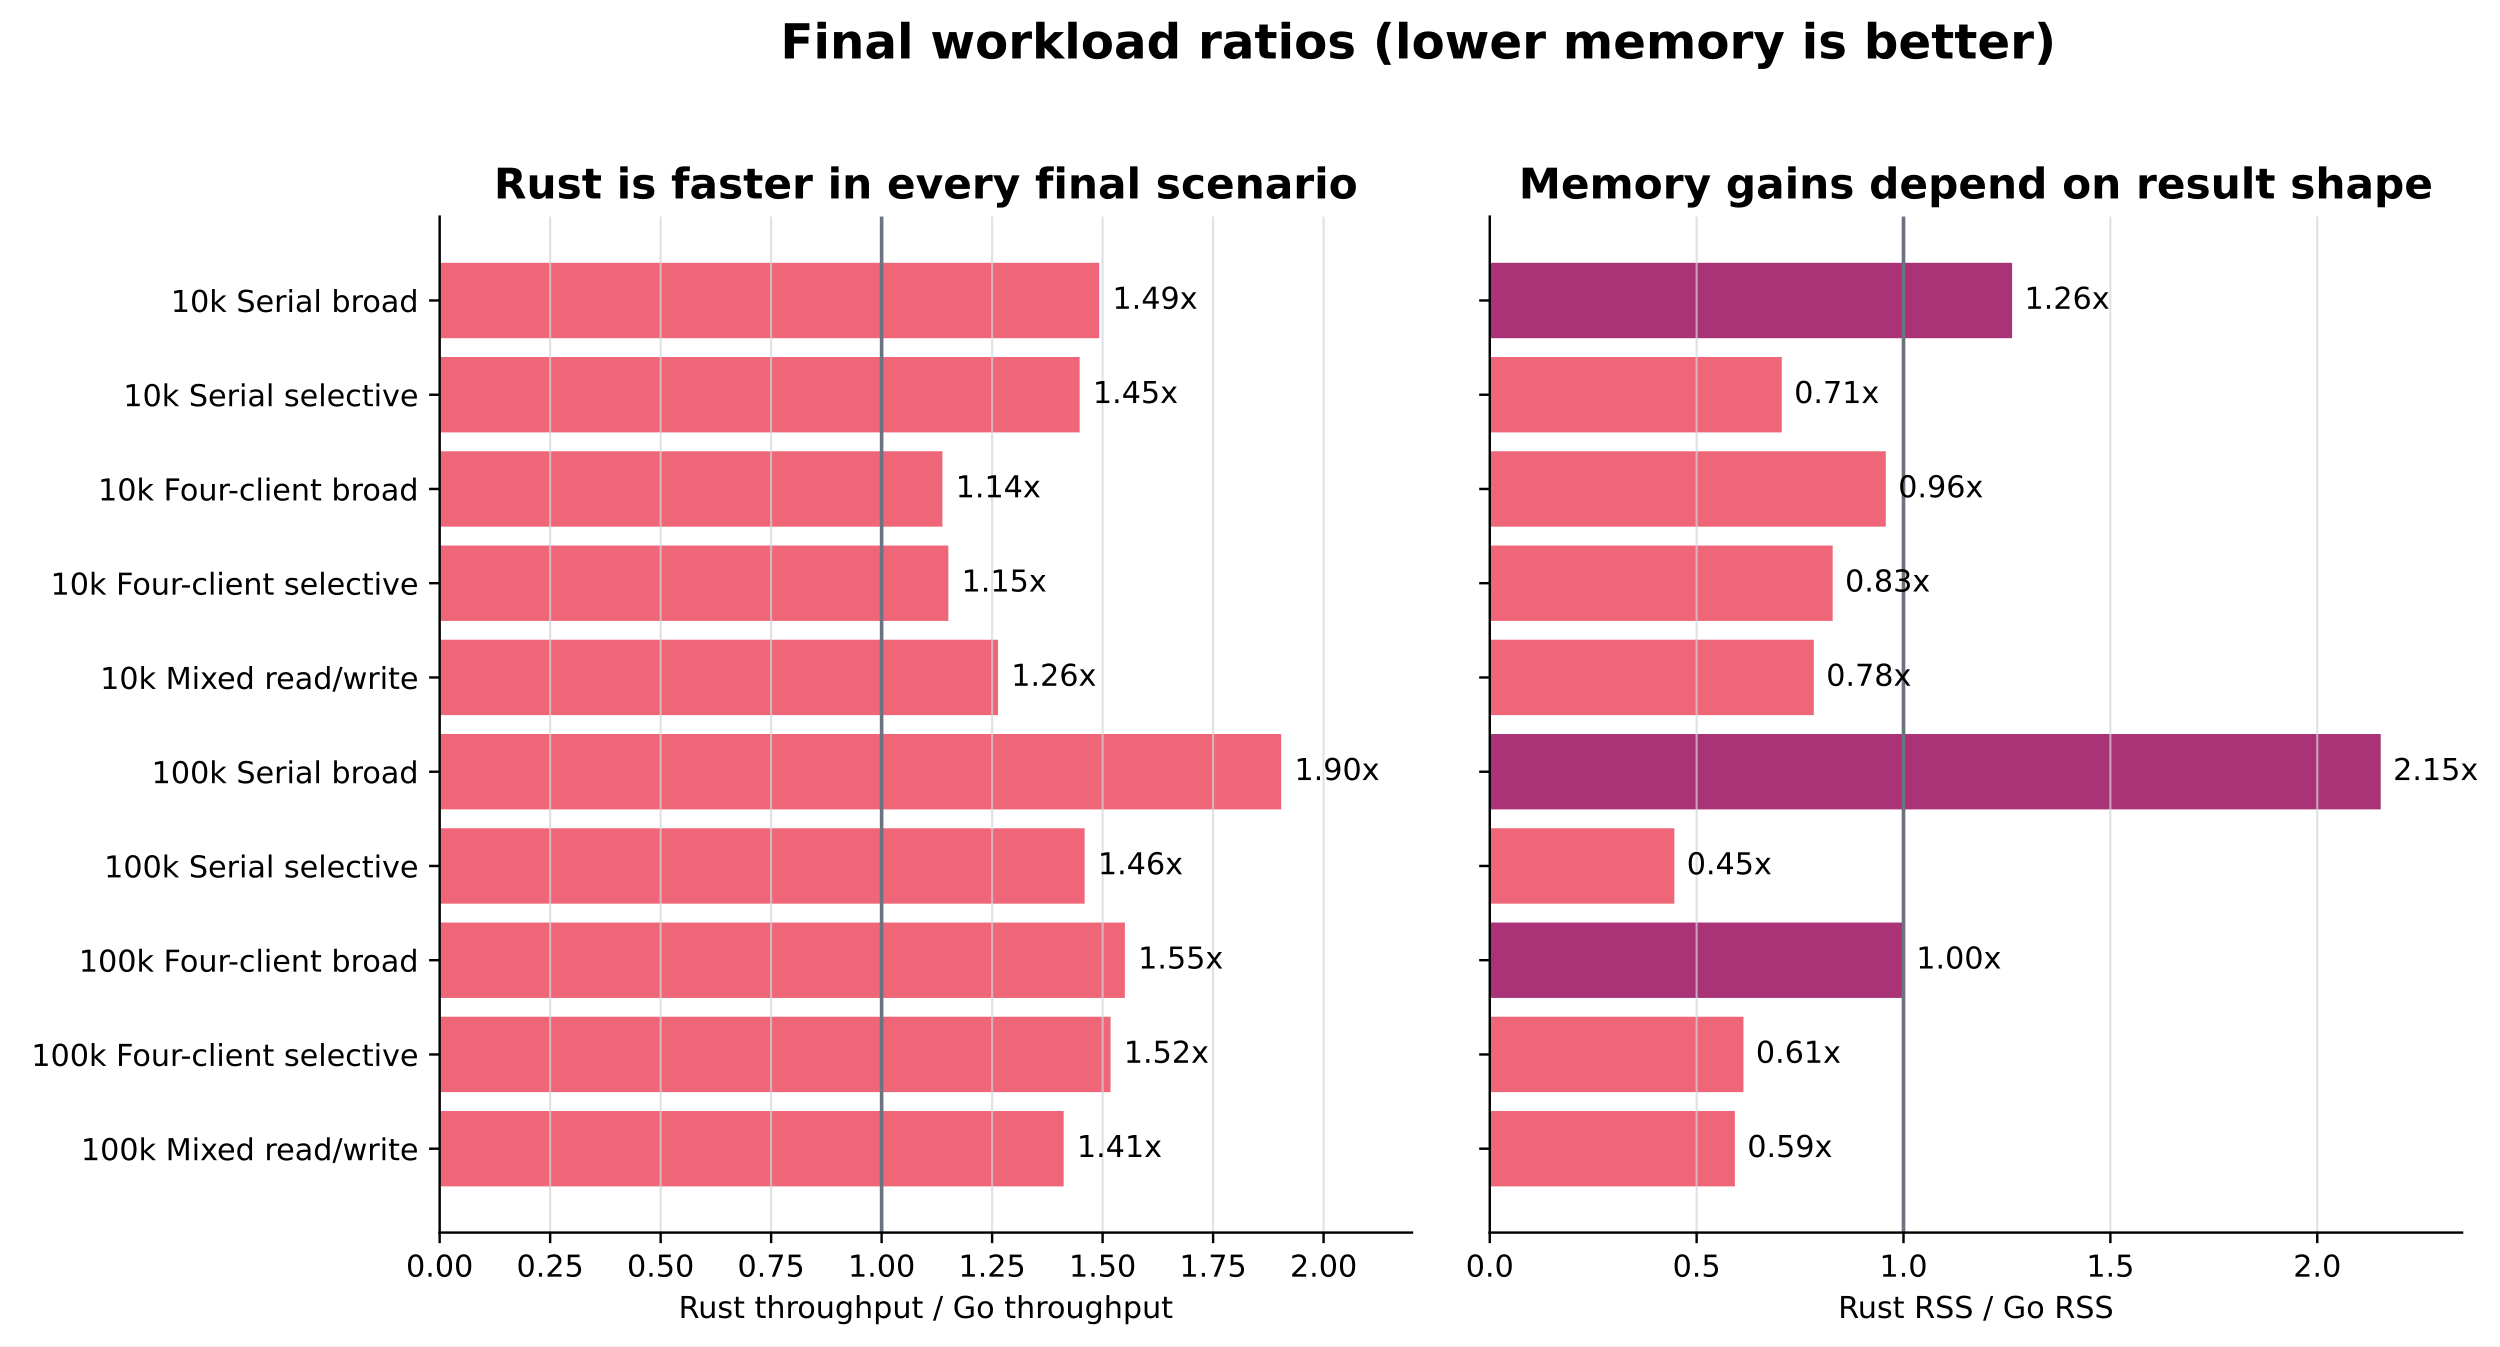
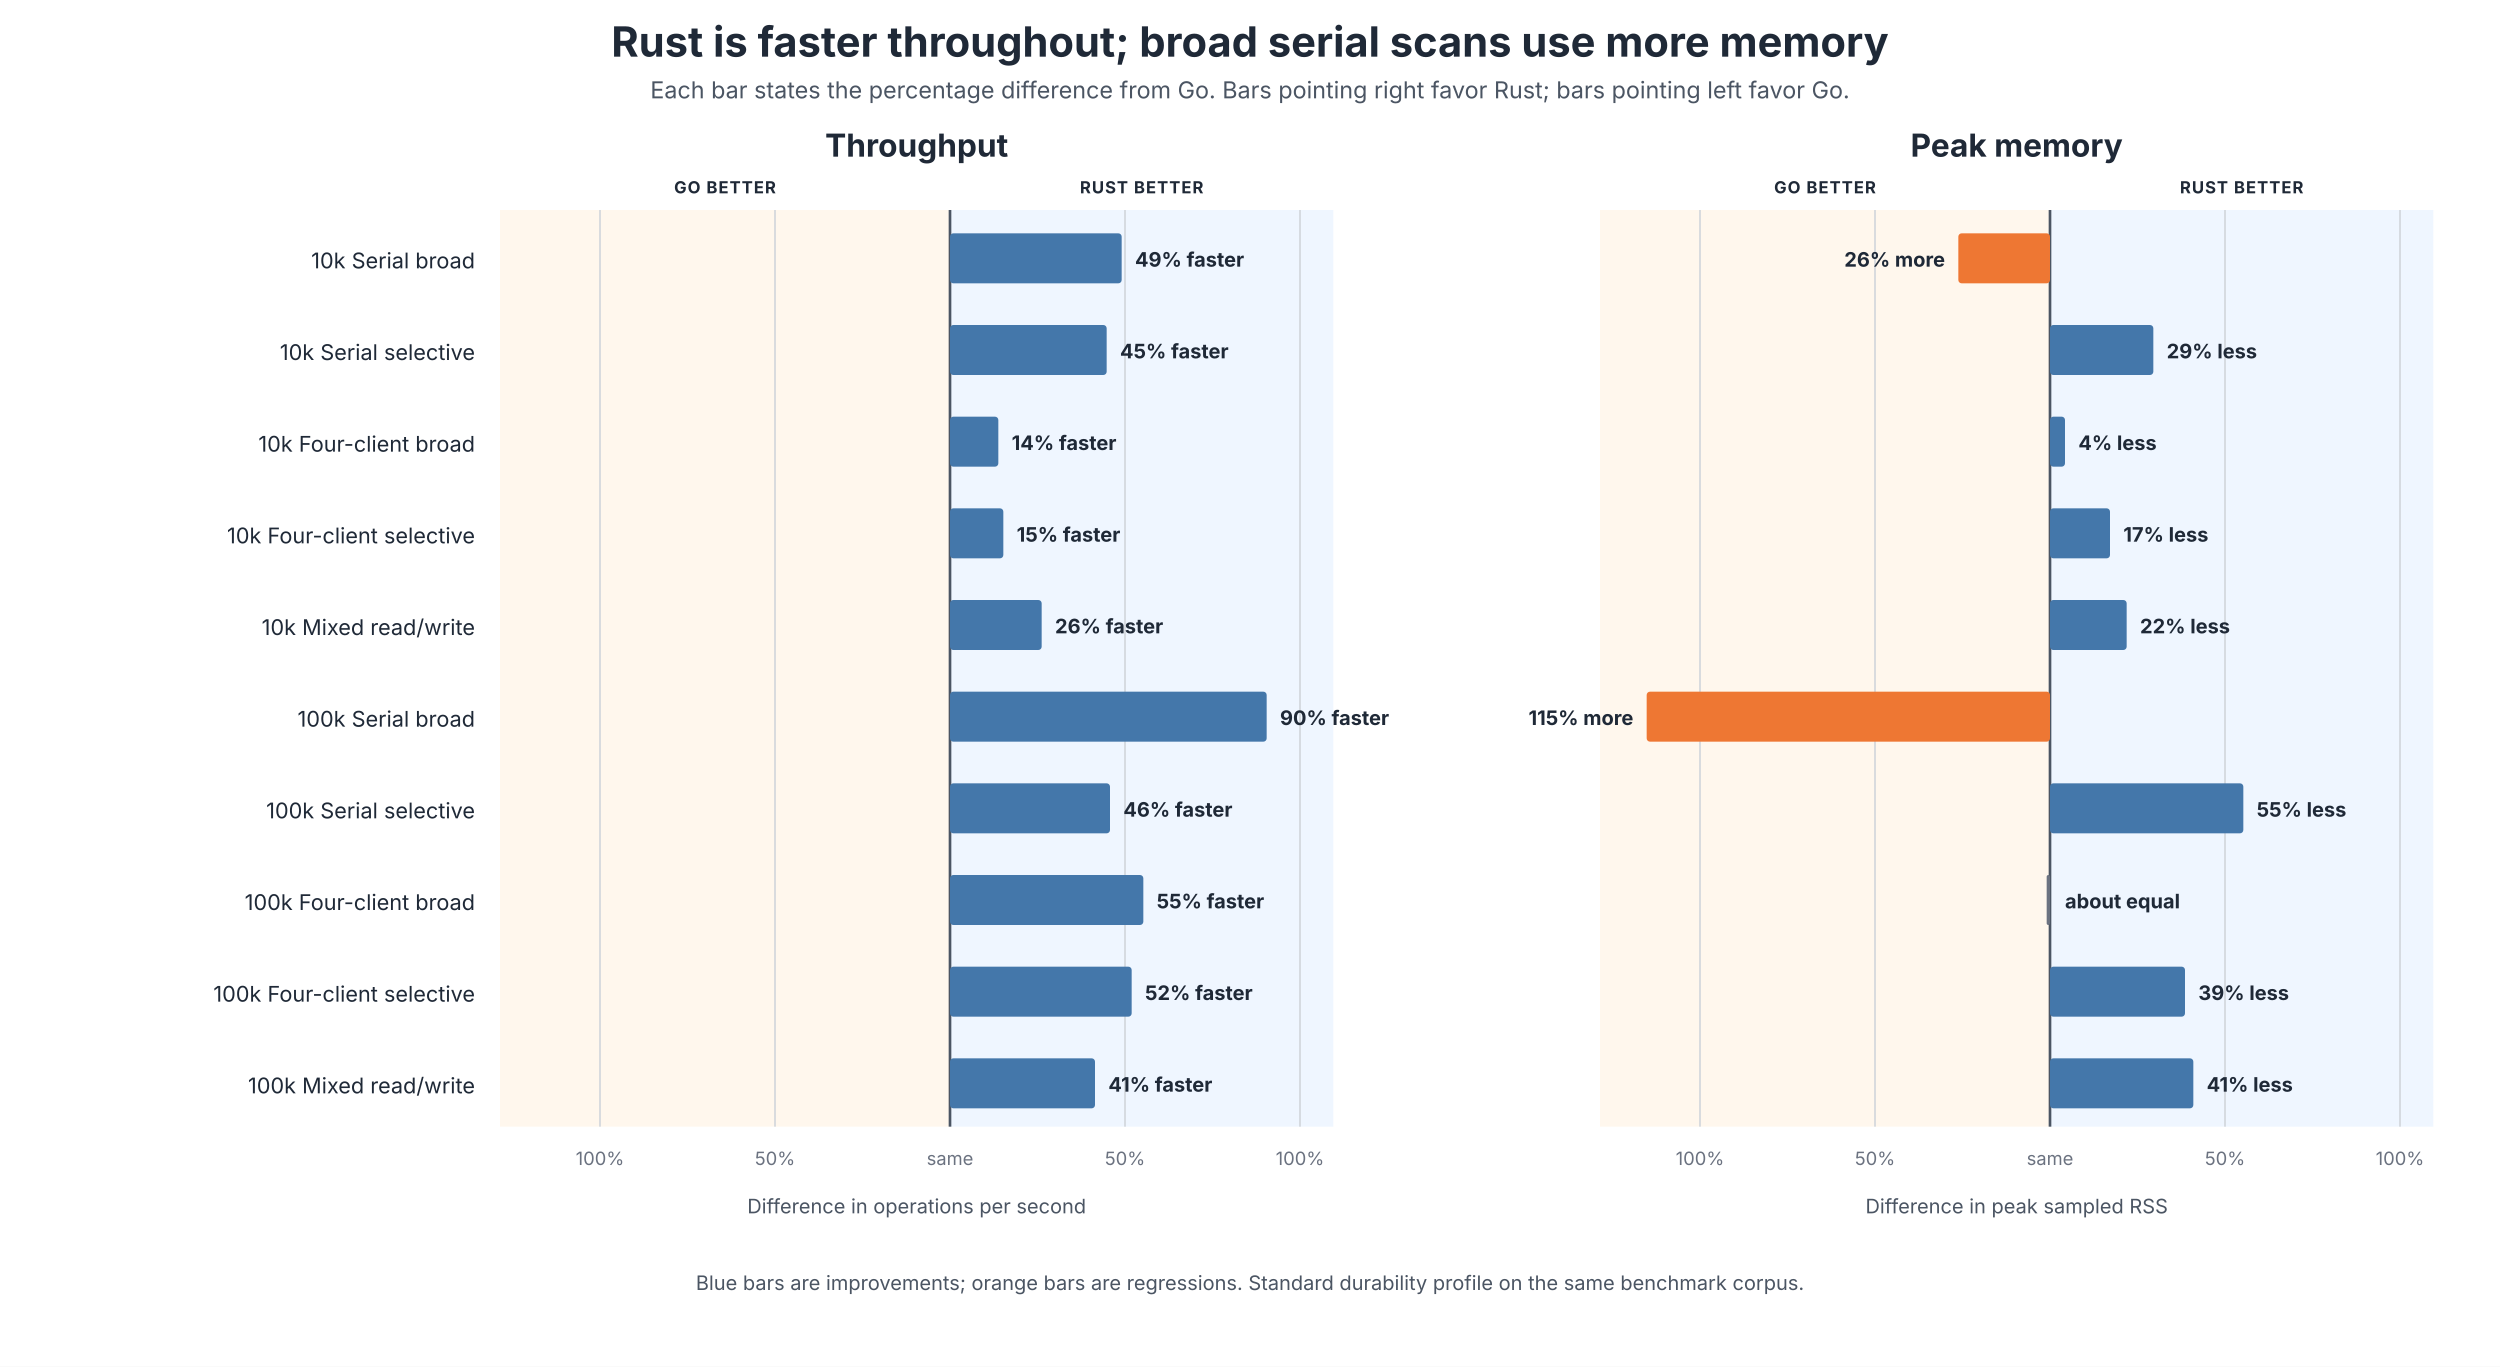
- <svg xmlns="http://www.w3.org/2000/svg" xmlns:xlink="http://www.w3.org/1999/xlink" width="827.726pt" height="445.652pt" viewBox="0 0 827.726 445.652" version="1.1">
-   <defs>
-     <style type="text/css">*{stroke-linejoin: round; stroke-linecap: butt}</style>
-   </defs>
-   <g id="figure_1">
-     <g id="patch_1">
-       <path d="M 0 445.652 L 827.726 445.652 L 827.726 0 L 0 0 z " style="fill: #ffffff" />
-     </g>
-     <g id="axes_1">
-       <g id="patch_2">
-         <path d="M 145.567 408.096 L 467.49 408.096 L 467.49 71.712 L 145.567 71.712 z " style="fill: #ffffff" />
-       </g>
-       <g id="patch_3">
-         <path d="M 145.567 87.002 L 363.937 87.002 L 363.937 111.966 L 145.567 111.966 z " clip-path="url(#pd03fa15f6b)" style="fill: #ee6677" />
-       </g>
-       <g id="patch_4">
-         <path d="M 145.567 118.207 L 357.459 118.207 L 357.459 143.17 L 145.567 143.17 z " clip-path="url(#pd03fa15f6b)" style="fill: #ee6677" />
-       </g>
-       <g id="patch_5">
-         <path d="M 145.567 149.411 L 312.023 149.411 L 312.023 174.375 L 145.567 174.375 z " clip-path="url(#pd03fa15f6b)" style="fill: #ee6677" />
-       </g>
-       <g id="patch_6">
-         <path d="M 145.567 180.616 L 313.988 180.616 L 313.988 205.579 L 145.567 205.579 z " clip-path="url(#pd03fa15f6b)" style="fill: #ee6677" />
-       </g>
-       <g id="patch_7">
-         <path d="M 145.567 211.82 L 330.429 211.82 L 330.429 236.784 L 145.567 236.784 z " clip-path="url(#pd03fa15f6b)" style="fill: #ee6677" />
-       </g>
-       <g id="patch_8">
-         <path d="M 145.567 243.024 L 424.193 243.024 L 424.193 267.988 L 145.567 267.988 z " clip-path="url(#pd03fa15f6b)" style="fill: #ee6677" />
-       </g>
-       <g id="patch_9">
-         <path d="M 145.567 274.229 L 359.119 274.229 L 359.119 299.192 L 145.567 299.192 z " clip-path="url(#pd03fa15f6b)" style="fill: #ee6677" />
-       </g>
-       <g id="patch_10">
-         <path d="M 145.567 305.433 L 372.438 305.433 L 372.438 330.397 L 145.567 330.397 z " clip-path="url(#pd03fa15f6b)" style="fill: #ee6677" />
-       </g>
-       <g id="patch_11">
-         <path d="M 145.567 336.638 L 367.697 336.638 L 367.697 361.601 L 145.567 361.601 z " clip-path="url(#pd03fa15f6b)" style="fill: #ee6677" />
-       </g>
-       <g id="patch_12">
-         <path d="M 145.567 367.842 L 352.165 367.842 L 352.165 392.806 L 145.567 392.806 z " clip-path="url(#pd03fa15f6b)" style="fill: #ee6677" />
-       </g>
-       <g id="matplotlib.axis_1">
-         <g id="xtick_1">
-           <g id="line2d_1">
-             <path d="M 145.567 408.096 L 145.567 71.712 " clip-path="url(#pd03fa15f6b)" style="fill: none; stroke: #d1d5db; stroke-opacity: 0.7; stroke-width: 0.7; stroke-linecap: square" />
-           </g>
-           <g id="line2d_2">
-             <defs>
-               <path id="m4e29404987" d="M 0 0 L 0 3.5 " style="stroke: #000000; stroke-width: 0.8" />
-             </defs>
-             <g>
-               <use xlink:href="#m4e29404987" x="145.567" y="408.096" style="stroke: #000000; stroke-width: 0.8" />
-             </g>
-           </g>
-           <g id="text_1">
-             <text style="font-size: 10px; font-family: 'DejaVu Sans'; text-anchor: middle" x="145.567" y="422.694" transform="rotate(-0 145.5672 422.6944)">0.00</text>
-           </g>
-         </g>
-         <g id="xtick_2">
-           <g id="line2d_3">
-             <path d="M 182.149 408.096 L 182.149 71.712 " clip-path="url(#pd03fa15f6b)" style="fill: none; stroke: #d1d5db; stroke-opacity: 0.7; stroke-width: 0.7; stroke-linecap: square" />
-           </g>
-           <g id="line2d_4">
-             <g>
-               <use xlink:href="#m4e29404987" x="182.149" y="408.096" style="stroke: #000000; stroke-width: 0.8" />
-             </g>
-           </g>
-           <g id="text_2">
-             <text style="font-size: 10px; font-family: 'DejaVu Sans'; text-anchor: middle" x="182.149" y="422.694" transform="rotate(-0 182.1494 422.6944)">0.25</text>
-           </g>
-         </g>
-         <g id="xtick_3">
-           <g id="line2d_5">
-             <path d="M 218.732 408.096 L 218.732 71.712 " clip-path="url(#pd03fa15f6b)" style="fill: none; stroke: #d1d5db; stroke-opacity: 0.7; stroke-width: 0.7; stroke-linecap: square" />
-           </g>
-           <g id="line2d_6">
-             <g>
-               <use xlink:href="#m4e29404987" x="218.732" y="408.096" style="stroke: #000000; stroke-width: 0.8" />
-             </g>
-           </g>
-           <g id="text_3">
-             <text style="font-size: 10px; font-family: 'DejaVu Sans'; text-anchor: middle" x="218.732" y="422.694" transform="rotate(-0 218.7315 422.6944)">0.50</text>
-           </g>
-         </g>
-         <g id="xtick_4">
-           <g id="line2d_7">
-             <path d="M 255.314 408.096 L 255.314 71.712 " clip-path="url(#pd03fa15f6b)" style="fill: none; stroke: #d1d5db; stroke-opacity: 0.7; stroke-width: 0.7; stroke-linecap: square" />
-           </g>
-           <g id="line2d_8">
-             <g>
-               <use xlink:href="#m4e29404987" x="255.314" y="408.096" style="stroke: #000000; stroke-width: 0.8" />
-             </g>
-           </g>
-           <g id="text_4">
-             <text style="font-size: 10px; font-family: 'DejaVu Sans'; text-anchor: middle" x="255.314" y="422.694" transform="rotate(-0 255.3137 422.6944)">0.75</text>
-           </g>
-         </g>
-         <g id="xtick_5">
-           <g id="line2d_9">
-             <path d="M 291.896 408.096 L 291.896 71.712 " clip-path="url(#pd03fa15f6b)" style="fill: none; stroke: #d1d5db; stroke-opacity: 0.7; stroke-width: 0.7; stroke-linecap: square" />
-           </g>
-           <g id="line2d_10">
-             <g>
-               <use xlink:href="#m4e29404987" x="291.896" y="408.096" style="stroke: #000000; stroke-width: 0.8" />
-             </g>
-           </g>
-           <g id="text_5">
-             <text style="font-size: 10px; font-family: 'DejaVu Sans'; text-anchor: middle" x="291.896" y="422.694" transform="rotate(-0 291.8959 422.6944)">1.00</text>
-           </g>
-         </g>
-         <g id="xtick_6">
-           <g id="line2d_11">
-             <path d="M 328.478 408.096 L 328.478 71.712 " clip-path="url(#pd03fa15f6b)" style="fill: none; stroke: #d1d5db; stroke-opacity: 0.7; stroke-width: 0.7; stroke-linecap: square" />
-           </g>
-           <g id="line2d_12">
-             <g>
-               <use xlink:href="#m4e29404987" x="328.478" y="408.096" style="stroke: #000000; stroke-width: 0.8" />
-             </g>
-           </g>
-           <g id="text_6">
-             <text style="font-size: 10px; font-family: 'DejaVu Sans'; text-anchor: middle" x="328.478" y="422.694" transform="rotate(-0 328.478 422.6944)">1.25</text>
-           </g>
-         </g>
-         <g id="xtick_7">
-           <g id="line2d_13">
-             <path d="M 365.06 408.096 L 365.06 71.712 " clip-path="url(#pd03fa15f6b)" style="fill: none; stroke: #d1d5db; stroke-opacity: 0.7; stroke-width: 0.7; stroke-linecap: square" />
-           </g>
-           <g id="line2d_14">
-             <g>
-               <use xlink:href="#m4e29404987" x="365.06" y="408.096" style="stroke: #000000; stroke-width: 0.8" />
-             </g>
-           </g>
-           <g id="text_7">
-             <text style="font-size: 10px; font-family: 'DejaVu Sans'; text-anchor: middle" x="365.06" y="422.694" transform="rotate(-0 365.0602 422.6944)">1.50</text>
-           </g>
-         </g>
-         <g id="xtick_8">
-           <g id="line2d_15">
-             <path d="M 401.642 408.096 L 401.642 71.712 " clip-path="url(#pd03fa15f6b)" style="fill: none; stroke: #d1d5db; stroke-opacity: 0.7; stroke-width: 0.7; stroke-linecap: square" />
-           </g>
-           <g id="line2d_16">
-             <g>
-               <use xlink:href="#m4e29404987" x="401.642" y="408.096" style="stroke: #000000; stroke-width: 0.8" />
-             </g>
-           </g>
-           <g id="text_8">
-             <text style="font-size: 10px; font-family: 'DejaVu Sans'; text-anchor: middle" x="401.642" y="422.694" transform="rotate(-0 401.6424 422.6944)">1.75</text>
-           </g>
-         </g>
-         <g id="xtick_9">
-           <g id="line2d_17">
-             <path d="M 438.225 408.096 L 438.225 71.712 " clip-path="url(#pd03fa15f6b)" style="fill: none; stroke: #d1d5db; stroke-opacity: 0.7; stroke-width: 0.7; stroke-linecap: square" />
-           </g>
-           <g id="line2d_18">
-             <g>
-               <use xlink:href="#m4e29404987" x="438.225" y="408.096" style="stroke: #000000; stroke-width: 0.8" />
-             </g>
-           </g>
-           <g id="text_9">
-             <text style="font-size: 10px; font-family: 'DejaVu Sans'; text-anchor: middle" x="438.225" y="422.694" transform="rotate(-0 438.2245 422.6944)">2.00</text>
-           </g>
-         </g>
-         <g id="text_10">
-           <text style="font-size: 10px; font-family: 'DejaVu Sans'; text-anchor: middle" x="306.529" y="436.373" transform="rotate(-0 306.5287 436.3726)">Rust throughput / Go throughput</text>
-         </g>
-       </g>
-       <g id="matplotlib.axis_2">
-         <g id="ytick_1">
-           <g id="line2d_19">
-             <defs>
-               <path id="me7877c84d4" d="M 0 0 L -3.5 0 " style="stroke: #000000; stroke-width: 0.8" />
-             </defs>
-             <g>
-               <use xlink:href="#me7877c84d4" x="145.567" y="99.484" style="stroke: #000000; stroke-width: 0.8" />
-             </g>
-           </g>
-           <g id="text_11">
-             <text style="font-size: 10px; font-family: 'DejaVu Sans'; text-anchor: end" x="138.567" y="103.283" transform="rotate(-0 138.5672 103.2832)">10k  Serial broad</text>
-           </g>
-         </g>
-         <g id="ytick_2">
-           <g id="line2d_20">
-             <g>
-               <use xlink:href="#me7877c84d4" x="145.567" y="130.688" style="stroke: #000000; stroke-width: 0.8" />
-             </g>
-           </g>
-           <g id="text_12">
-             <text style="font-size: 10px; font-family: 'DejaVu Sans'; text-anchor: end" x="138.567" y="134.488" transform="rotate(-0 138.5672 134.4876)">10k  Serial selective</text>
-           </g>
-         </g>
-         <g id="ytick_3">
-           <g id="line2d_21">
-             <g>
-               <use xlink:href="#me7877c84d4" x="145.567" y="161.893" style="stroke: #000000; stroke-width: 0.8" />
-             </g>
-           </g>
-           <g id="text_13">
-             <text style="font-size: 10px; font-family: 'DejaVu Sans'; text-anchor: end" x="138.567" y="165.692" transform="rotate(-0 138.5672 165.6921)">10k  Four-client broad</text>
-           </g>
-         </g>
-         <g id="ytick_4">
-           <g id="line2d_22">
-             <g>
-               <use xlink:href="#me7877c84d4" x="145.567" y="193.097" style="stroke: #000000; stroke-width: 0.8" />
-             </g>
-           </g>
-           <g id="text_14">
-             <text style="font-size: 10px; font-family: 'DejaVu Sans'; text-anchor: end" x="138.567" y="196.897" transform="rotate(-0 138.5672 196.8965)">10k  Four-client selective</text>
-           </g>
-         </g>
-         <g id="ytick_5">
-           <g id="line2d_23">
-             <g>
-               <use xlink:href="#me7877c84d4" x="145.567" y="224.302" style="stroke: #000000; stroke-width: 0.8" />
-             </g>
-           </g>
-           <g id="text_15">
-             <text style="font-size: 10px; font-family: 'DejaVu Sans'; text-anchor: end" x="138.567" y="228.101" transform="rotate(-0 138.5672 228.101)">10k  Mixed read/write</text>
-           </g>
-         </g>
-         <g id="ytick_6">
-           <g id="line2d_24">
-             <g>
-               <use xlink:href="#me7877c84d4" x="145.567" y="255.506" style="stroke: #000000; stroke-width: 0.8" />
-             </g>
-           </g>
-           <g id="text_16">
-             <text style="font-size: 10px; font-family: 'DejaVu Sans'; text-anchor: end" x="138.567" y="259.305" transform="rotate(-0 138.5672 259.3054)">100k  Serial broad</text>
-           </g>
-         </g>
-         <g id="ytick_7">
-           <g id="line2d_25">
-             <g>
-               <use xlink:href="#me7877c84d4" x="145.567" y="286.711" style="stroke: #000000; stroke-width: 0.8" />
-             </g>
-           </g>
-           <g id="text_17">
-             <text style="font-size: 10px; font-family: 'DejaVu Sans'; text-anchor: end" x="138.567" y="290.51" transform="rotate(-0 138.5672 290.5099)">100k  Serial selective</text>
-           </g>
-         </g>
-         <g id="ytick_8">
-           <g id="line2d_26">
-             <g>
-               <use xlink:href="#me7877c84d4" x="145.567" y="317.915" style="stroke: #000000; stroke-width: 0.8" />
-             </g>
-           </g>
-           <g id="text_18">
-             <text style="font-size: 10px; font-family: 'DejaVu Sans'; text-anchor: end" x="138.567" y="321.714" transform="rotate(-0 138.5672 321.7144)">100k  Four-client broad</text>
-           </g>
-         </g>
-         <g id="ytick_9">
-           <g id="line2d_27">
-             <g>
-               <use xlink:href="#me7877c84d4" x="145.567" y="349.12" style="stroke: #000000; stroke-width: 0.8" />
-             </g>
-           </g>
-           <g id="text_19">
-             <text style="font-size: 10px; font-family: 'DejaVu Sans'; text-anchor: end" x="138.567" y="352.919" transform="rotate(-0 138.5672 352.9188)">100k  Four-client selective</text>
-           </g>
-         </g>
-         <g id="ytick_10">
-           <g id="line2d_28">
-             <g>
-               <use xlink:href="#me7877c84d4" x="145.567" y="380.324" style="stroke: #000000; stroke-width: 0.8" />
-             </g>
-           </g>
-           <g id="text_20">
-             <text style="font-size: 10px; font-family: 'DejaVu Sans'; text-anchor: end" x="138.567" y="384.123" transform="rotate(-0 138.5672 384.1233)">100k  Mixed read/write</text>
-           </g>
-         </g>
-       </g>
-       <g id="line2d_29">
-         <path d="M 291.896 408.096 L 291.896 71.712 " clip-path="url(#pd03fa15f6b)" style="fill: none; stroke: #6b7280; stroke-width: 1.2; stroke-linecap: square" />
-       </g>
-       <g id="patch_13">
-         <path d="M 145.567 408.096 L 145.567 71.712 " style="fill: none; stroke: #000000; stroke-width: 0.8; stroke-linejoin: miter; stroke-linecap: square" />
-       </g>
-       <g id="patch_14">
-         <path d="M 145.567 408.096 L 467.49 408.096 " style="fill: none; stroke: #000000; stroke-width: 0.8; stroke-linejoin: miter; stroke-linecap: square" />
-       </g>
-       <g id="text_21">
-         <text style="font-size: 10px; font-family: 'DejaVu Sans'; text-anchor: start" x="368.327" y="102.243" transform="rotate(-0 368.3268 102.2433)">1.49x</text>
-       </g>
-       <g id="text_22">
-         <text style="font-size: 10px; font-family: 'DejaVu Sans'; text-anchor: start" x="361.849" y="133.448" transform="rotate(-0 361.8487 133.4478)">1.45x</text>
-       </g>
-       <g id="text_23">
-         <text style="font-size: 10px; font-family: 'DejaVu Sans'; text-anchor: start" x="316.413" y="164.652" transform="rotate(-0 316.4125 164.6522)">1.14x</text>
-       </g>
-       <g id="text_24">
-         <text style="font-size: 10px; font-family: 'DejaVu Sans'; text-anchor: start" x="318.377" y="195.857" transform="rotate(-0 318.3774 195.8567)">1.15x</text>
-       </g>
-       <g id="text_25">
-         <text style="font-size: 10px; font-family: 'DejaVu Sans'; text-anchor: start" x="334.819" y="227.061" transform="rotate(-0 334.8191 227.0611)">1.26x</text>
-       </g>
-       <g id="text_26">
-         <text style="font-size: 10px; font-family: 'DejaVu Sans'; text-anchor: start" x="428.583" y="258.266" transform="rotate(-0 428.5829 258.2656)">1.90x</text>
-       </g>
-       <g id="text_27">
-         <text style="font-size: 10px; font-family: 'DejaVu Sans'; text-anchor: start" x="363.509" y="289.47" transform="rotate(-0 363.5089 289.4701)">1.46x</text>
-       </g>
-       <g id="text_28">
-         <text style="font-size: 10px; font-family: 'DejaVu Sans'; text-anchor: start" x="376.828" y="320.675" transform="rotate(-0 376.828 320.6745)">1.55x</text>
-       </g>
-       <g id="text_29">
-         <text style="font-size: 10px; font-family: 'DejaVu Sans'; text-anchor: start" x="372.087" y="351.879" transform="rotate(-0 372.0869 351.879)">1.52x</text>
-       </g>
-       <g id="text_30">
-         <text style="font-size: 10px; font-family: 'DejaVu Sans'; text-anchor: start" x="356.555" y="383.083" transform="rotate(-0 356.5553 383.0834)">1.41x</text>
-       </g>
-       <g id="text_31">
-         <text style="font-weight: 700; font-size: 14px; font-family: 'DejaVu Sans'; text-anchor: middle" x="306.529" y="65.712" transform="rotate(-0 306.5287 65.712)">Rust is faster in every final scenario</text>
-       </g>
-     </g>
-     <g id="axes_2">
-       <g id="patch_15">
-         <path d="M 493.244 408.096 L 815.167 408.096 L 815.167 71.712 L 493.244 71.712 z " style="fill: #ffffff" />
-       </g>
-       <g id="patch_16">
-         <path d="M 493.244 87.002 L 666.186 87.002 L 666.186 111.966 L 493.244 111.966 z " clip-path="url(#p2597a63fba)" style="fill: #aa3377" />
-       </g>
-       <g id="patch_17">
-         <path d="M 493.244 118.207 L 589.928 118.207 L 589.928 143.17 L 493.244 143.17 z " clip-path="url(#p2597a63fba)" style="fill: #ee6677" />
-       </g>
-       <g id="patch_18">
-         <path d="M 493.244 149.411 L 624.369 149.411 L 624.369 174.375 L 493.244 174.375 z " clip-path="url(#p2597a63fba)" style="fill: #ee6677" />
-       </g>
-       <g id="patch_19">
-         <path d="M 493.244 180.616 L 606.778 180.616 L 606.778 205.579 L 493.244 205.579 z " clip-path="url(#p2597a63fba)" style="fill: #ee6677" />
-       </g>
-       <g id="patch_20">
-         <path d="M 493.244 211.82 L 600.537 211.82 L 600.537 236.784 L 493.244 236.784 z " clip-path="url(#p2597a63fba)" style="fill: #ee6677" />
-       </g>
-       <g id="patch_21">
-         <path d="M 493.244 243.024 L 788.232 243.024 L 788.232 267.988 L 493.244 267.988 z " clip-path="url(#p2597a63fba)" style="fill: #aa3377" />
-       </g>
-       <g id="patch_22">
-         <path d="M 493.244 274.229 L 554.355 274.229 L 554.355 299.192 L 493.244 299.192 z " clip-path="url(#p2597a63fba)" style="fill: #ee6677" />
-       </g>
-       <g id="patch_23">
-         <path d="M 493.244 305.433 L 630.349 305.433 L 630.349 330.397 L 493.244 330.397 z " clip-path="url(#p2597a63fba)" style="fill: #aa3377" />
-       </g>
-       <g id="patch_24">
-         <path d="M 493.244 336.638 L 577.241 336.638 L 577.241 361.601 L 493.244 361.601 z " clip-path="url(#p2597a63fba)" style="fill: #ee6677" />
-       </g>
-       <g id="patch_25">
-         <path d="M 493.244 367.842 L 574.406 367.842 L 574.406 392.806 L 493.244 392.806 z " clip-path="url(#p2597a63fba)" style="fill: #ee6677" />
-       </g>
-       <g id="matplotlib.axis_3">
-         <g id="xtick_10">
-           <g id="line2d_30">
-             <path d="M 493.244 408.096 L 493.244 71.712 " clip-path="url(#p2597a63fba)" style="fill: none; stroke: #d1d5db; stroke-opacity: 0.7; stroke-width: 0.7; stroke-linecap: square" />
-           </g>
-           <g id="line2d_31">
-             <g>
-               <use xlink:href="#m4e29404987" x="493.244" y="408.096" style="stroke: #000000; stroke-width: 0.8" />
-             </g>
-           </g>
-           <g id="text_32">
-             <text style="font-size: 10px; font-family: 'DejaVu Sans'; text-anchor: middle" x="493.244" y="422.694" transform="rotate(-0 493.2441 422.6944)">0.0</text>
-           </g>
-         </g>
-         <g id="xtick_11">
-           <g id="line2d_32">
-             <path d="M 561.738 408.096 L 561.738 71.712 " clip-path="url(#p2597a63fba)" style="fill: none; stroke: #d1d5db; stroke-opacity: 0.7; stroke-width: 0.7; stroke-linecap: square" />
-           </g>
-           <g id="line2d_33">
-             <g>
-               <use xlink:href="#m4e29404987" x="561.738" y="408.096" style="stroke: #000000; stroke-width: 0.8" />
-             </g>
-           </g>
-           <g id="text_33">
-             <text style="font-size: 10px; font-family: 'DejaVu Sans'; text-anchor: middle" x="561.738" y="422.694" transform="rotate(-0 561.7384 422.6944)">0.5</text>
-           </g>
-         </g>
-         <g id="xtick_12">
-           <g id="line2d_34">
-             <path d="M 630.233 408.096 L 630.233 71.712 " clip-path="url(#p2597a63fba)" style="fill: none; stroke: #d1d5db; stroke-opacity: 0.7; stroke-width: 0.7; stroke-linecap: square" />
-           </g>
-           <g id="line2d_35">
-             <g>
-               <use xlink:href="#m4e29404987" x="630.233" y="408.096" style="stroke: #000000; stroke-width: 0.8" />
-             </g>
-           </g>
-           <g id="text_34">
-             <text style="font-size: 10px; font-family: 'DejaVu Sans'; text-anchor: middle" x="630.233" y="422.694" transform="rotate(-0 630.2327 422.6944)">1.0</text>
-           </g>
-         </g>
-         <g id="xtick_13">
-           <g id="line2d_36">
-             <path d="M 698.727 408.096 L 698.727 71.712 " clip-path="url(#p2597a63fba)" style="fill: none; stroke: #d1d5db; stroke-opacity: 0.7; stroke-width: 0.7; stroke-linecap: square" />
-           </g>
-           <g id="line2d_37">
-             <g>
-               <use xlink:href="#m4e29404987" x="698.727" y="408.096" style="stroke: #000000; stroke-width: 0.8" />
-             </g>
-           </g>
-           <g id="text_35">
-             <text style="font-size: 10px; font-family: 'DejaVu Sans'; text-anchor: middle" x="698.727" y="422.694" transform="rotate(-0 698.7269 422.6944)">1.5</text>
-           </g>
-         </g>
-         <g id="xtick_14">
-           <g id="line2d_38">
-             <path d="M 767.221 408.096 L 767.221 71.712 " clip-path="url(#p2597a63fba)" style="fill: none; stroke: #d1d5db; stroke-opacity: 0.7; stroke-width: 0.7; stroke-linecap: square" />
-           </g>
-           <g id="line2d_39">
-             <g>
-               <use xlink:href="#m4e29404987" x="767.221" y="408.096" style="stroke: #000000; stroke-width: 0.8" />
-             </g>
-           </g>
-           <g id="text_36">
-             <text style="font-size: 10px; font-family: 'DejaVu Sans'; text-anchor: middle" x="767.221" y="422.694" transform="rotate(-0 767.2212 422.6944)">2.0</text>
-           </g>
-         </g>
-         <g id="text_37">
-           <text style="font-size: 10px; font-family: 'DejaVu Sans'; text-anchor: middle" x="654.206" y="436.373" transform="rotate(-0 654.2056 436.3726)">Rust RSS / Go RSS</text>
-         </g>
-       </g>
-       <g id="matplotlib.axis_4">
-         <g id="ytick_11">
-           <g id="line2d_40">
-             <g>
-               <use xlink:href="#me7877c84d4" x="493.244" y="99.484" style="stroke: #000000; stroke-width: 0.8" />
-             </g>
-           </g>
-         </g>
-         <g id="ytick_12">
-           <g id="line2d_41">
-             <g>
-               <use xlink:href="#me7877c84d4" x="493.244" y="130.688" style="stroke: #000000; stroke-width: 0.8" />
-             </g>
-           </g>
-         </g>
-         <g id="ytick_13">
-           <g id="line2d_42">
-             <g>
-               <use xlink:href="#me7877c84d4" x="493.244" y="161.893" style="stroke: #000000; stroke-width: 0.8" />
-             </g>
-           </g>
-         </g>
-         <g id="ytick_14">
-           <g id="line2d_43">
-             <g>
-               <use xlink:href="#me7877c84d4" x="493.244" y="193.097" style="stroke: #000000; stroke-width: 0.8" />
-             </g>
-           </g>
-         </g>
-         <g id="ytick_15">
-           <g id="line2d_44">
-             <g>
-               <use xlink:href="#me7877c84d4" x="493.244" y="224.302" style="stroke: #000000; stroke-width: 0.8" />
-             </g>
-           </g>
-         </g>
-         <g id="ytick_16">
-           <g id="line2d_45">
-             <g>
-               <use xlink:href="#me7877c84d4" x="493.244" y="255.506" style="stroke: #000000; stroke-width: 0.8" />
-             </g>
-           </g>
-         </g>
-         <g id="ytick_17">
-           <g id="line2d_46">
-             <g>
-               <use xlink:href="#me7877c84d4" x="493.244" y="286.711" style="stroke: #000000; stroke-width: 0.8" />
-             </g>
-           </g>
-         </g>
-         <g id="ytick_18">
-           <g id="line2d_47">
-             <g>
-               <use xlink:href="#me7877c84d4" x="493.244" y="317.915" style="stroke: #000000; stroke-width: 0.8" />
-             </g>
-           </g>
-         </g>
-         <g id="ytick_19">
-           <g id="line2d_48">
-             <g>
-               <use xlink:href="#me7877c84d4" x="493.244" y="349.12" style="stroke: #000000; stroke-width: 0.8" />
-             </g>
-           </g>
-         </g>
-         <g id="ytick_20">
-           <g id="line2d_49">
-             <g>
-               <use xlink:href="#me7877c84d4" x="493.244" y="380.324" style="stroke: #000000; stroke-width: 0.8" />
-             </g>
-           </g>
-         </g>
-       </g>
-       <g id="line2d_50">
-         <path d="M 630.233 408.096 L 630.233 71.712 " clip-path="url(#p2597a63fba)" style="fill: none; stroke: #6b7280; stroke-width: 1.2; stroke-linecap: square" />
-       </g>
-       <g id="patch_26">
-         <path d="M 493.244 408.096 L 493.244 71.712 " style="fill: none; stroke: #000000; stroke-width: 0.8; stroke-linejoin: miter; stroke-linecap: square" />
-       </g>
-       <g id="patch_27">
-         <path d="M 493.244 408.096 L 815.167 408.096 " style="fill: none; stroke: #000000; stroke-width: 0.8; stroke-linejoin: miter; stroke-linecap: square" />
-       </g>
-       <g id="text_38">
-         <text style="font-size: 10px; font-family: 'DejaVu Sans'; text-anchor: start" x="670.296" y="102.243" transform="rotate(-0 670.2956 102.2433)">1.26x</text>
-       </g>
-       <g id="text_39">
-         <text style="font-size: 10px; font-family: 'DejaVu Sans'; text-anchor: start" x="594.038" y="133.448" transform="rotate(-0 594.0378 133.4478)">0.71x</text>
-       </g>
-       <g id="text_40">
-         <text style="font-size: 10px; font-family: 'DejaVu Sans'; text-anchor: start" x="628.479" y="164.652" transform="rotate(-0 628.4787 164.6522)">0.96x</text>
-       </g>
-       <g id="text_41">
-         <text style="font-size: 10px; font-family: 'DejaVu Sans'; text-anchor: start" x="610.888" y="195.857" transform="rotate(-0 610.8878 195.8567)">0.83x</text>
-       </g>
-       <g id="text_42">
-         <text style="font-size: 10px; font-family: 'DejaVu Sans'; text-anchor: start" x="604.647" y="227.061" transform="rotate(-0 604.6471 227.0611)">0.78x</text>
-       </g>
-       <g id="text_43">
-         <text style="font-size: 10px; font-family: 'DejaVu Sans'; text-anchor: start" x="792.341" y="258.266" transform="rotate(-0 792.3414 258.2656)">2.15x</text>
-       </g>
-       <g id="text_44">
-         <text style="font-size: 10px; font-family: 'DejaVu Sans'; text-anchor: start" x="558.464" y="289.47" transform="rotate(-0 558.4644 289.4701)">0.45x</text>
-       </g>
-       <g id="text_45">
-         <text style="font-size: 10px; font-family: 'DejaVu Sans'; text-anchor: start" x="634.459" y="320.675" transform="rotate(-0 634.4587 320.6745)">1.00x</text>
-       </g>
-       <g id="text_46">
-         <text style="font-size: 10px; font-family: 'DejaVu Sans'; text-anchor: start" x="581.351" y="351.879" transform="rotate(-0 581.3506 351.879)">0.61x</text>
-       </g>
-       <g id="text_47">
-         <text style="font-size: 10px; font-family: 'DejaVu Sans'; text-anchor: start" x="578.515" y="383.083" transform="rotate(-0 578.5155 383.0834)">0.59x</text>
-       </g>
-       <g id="text_48">
-         <text style="font-weight: 700; font-size: 14px; font-family: 'DejaVu Sans'; text-anchor: middle" x="654.206" y="65.712" transform="rotate(-0 654.2056 65.712)">Memory gains depend on result shape</text>
-       </g>
-     </g>
-     <g id="text_49">
-       <text style="font-weight: 700; font-size: 16px; font-family: 'DejaVu Sans'; text-anchor: middle" x="469.567" y="19.358" transform="rotate(-0 469.5672 19.3575)">Final workload ratios (lower memory is better)</text>
-     </g>
+ <svg xmlns="http://www.w3.org/2000/svg" width="1500" height="820" viewBox="0 0 1500 820" role="img" aria-labelledby="title desc">
+   <style>
+     text { fill: #1f2937; font-family: -apple-system, BlinkMacSystemFont, "Segoe UI", sans-serif; }
+     .title { font-size: 25px; font-weight: 700; }
+     .subtitle { fill: #4b5563; font-size: 14px; }
+     .panel-title { font-size: 19px; font-weight: 700; }
+     .direction { font-size: 10px; font-weight: 700; letter-spacing: 0.06em; text-anchor: middle; }
+     .category { font-size: 13px; text-anchor: end; }
+     .tick { fill: #6b7280; font-size: 11px; text-anchor: middle; }
+     .axis-label { fill: #4b5563; font-size: 12px; text-anchor: middle; }
+     .value { font-size: 12px; font-weight: 700; }
+     .note { fill: #4b5563; font-size: 12px; text-anchor: middle; }
+     .grid { stroke: #d1d5db; stroke-width: 1; }
+     .zero { stroke: #4b5563; stroke-width: 1.6; }
+     .favorable { fill: #4477aa; }
+     .regression { fill: #ee7733; }
+     .neutral { fill: #6b7280; }
+   </style>
+   <rect width="1500" height="820" fill="#ffffff" />
+   <text class="title" x="750" y="34" text-anchor="middle">Rust is faster throughout; broad serial scans use more memory</text>
+   <text class="subtitle" x="750" y="59" text-anchor="middle">Each bar states the percentage difference from Go. Bars pointing right favor Rust; bars pointing left favor Go.</text>
+   <text class="panel-title" x="550" y="94" text-anchor="middle">Throughput</text>
+   <text class="panel-title" x="1210" y="94" text-anchor="middle">Peak memory</text>
+   <rect x="300" y="126" width="270" height="550" fill="#fff7ed" />
+   <rect x="570" y="126" width="230" height="550" fill="#eff6ff" />
+   <rect x="960" y="126" width="270" height="550" fill="#fff7ed" />
+   <rect x="1230" y="126" width="230" height="550" fill="#eff6ff" />
+   <text class="direction" x="435" y="116" fill="#ee7733">GO BETTER</text>
+   <text class="direction" x="685" y="116" fill="#4477aa">RUST BETTER</text>
+   <text class="direction" x="1095" y="116" fill="#ee7733">GO BETTER</text>
+   <text class="direction" x="1345" y="116" fill="#4477aa">RUST BETTER</text>
+   <g aria-hidden="true">
+     <line class="grid" x1="360" y1="126" x2="360" y2="676" />
+     <line class="grid" x1="465" y1="126" x2="465" y2="676" />
+     <line class="zero" x1="570" y1="126" x2="570" y2="676" />
+     <line class="grid" x1="675" y1="126" x2="675" y2="676" />
+     <line class="grid" x1="780" y1="126" x2="780" y2="676" />
+     <line class="grid" x1="1020" y1="126" x2="1020" y2="676" />
+     <line class="grid" x1="1125" y1="126" x2="1125" y2="676" />
+     <line class="zero" x1="1230" y1="126" x2="1230" y2="676" />
+     <line class="grid" x1="1335" y1="126" x2="1335" y2="676" />
+     <line class="grid" x1="1440" y1="126" x2="1440" y2="676" />
  </g>
-   <defs>
-     <clipPath id="pd03fa15f6b">
-       <rect x="145.567" y="71.712" width="321.923" height="336.384" />
-     </clipPath>
-     <clipPath id="p2597a63fba">
-       <rect x="493.244" y="71.712" width="321.923" height="336.384" />
-     </clipPath>
-   </defs>
+   <g aria-label="Workload names">
+     <text class="category" x="285" y="161">10k  Serial broad</text>
+     <text class="category" x="285" y="216">10k  Serial selective</text>
+     <text class="category" x="285" y="271">10k  Four-client broad</text>
+     <text class="category" x="285" y="326">10k  Four-client selective</text>
+     <text class="category" x="285" y="381">10k  Mixed read/write</text>
+     <text class="category" x="285" y="436">100k  Serial broad</text>
+     <text class="category" x="285" y="491">100k  Serial selective</text>
+     <text class="category" x="285" y="546">100k  Four-client broad</text>
+     <text class="category" x="285" y="601">100k  Four-client selective</text>
+     <text class="category" x="285" y="656">100k  Mixed read/write</text>
+   </g>
+   <g aria-label="Throughput difference from Go">
+     <rect class="favorable" x="570" y="140" width="103" height="30" rx="2" />
+     <text class="value" x="681" y="160">49% faster</text>
+     <rect class="favorable" x="570" y="195" width="94" height="30" rx="2" />
+     <text class="value" x="672" y="215">45% faster</text>
+     <rect class="favorable" x="570" y="250" width="29" height="30" rx="2" />
+     <text class="value" x="607" y="270">14% faster</text>
+     <rect class="favorable" x="570" y="305" width="32" height="30" rx="2" />
+     <text class="value" x="610" y="325">15% faster</text>
+     <rect class="favorable" x="570" y="360" width="55" height="30" rx="2" />
+     <text class="value" x="633" y="380">26% faster</text>
+     <rect class="favorable" x="570" y="415" width="190" height="30" rx="2" />
+     <text class="value" x="768" y="435">90% faster</text>
+     <rect class="favorable" x="570" y="470" width="96" height="30" rx="2" />
+     <text class="value" x="674" y="490">46% faster</text>
+     <rect class="favorable" x="570" y="525" width="116" height="30" rx="2" />
+     <text class="value" x="694" y="545">55% faster</text>
+     <rect class="favorable" x="570" y="580" width="109" height="30" rx="2" />
+     <text class="value" x="687" y="600">52% faster</text>
+     <rect class="favorable" x="570" y="635" width="87" height="30" rx="2" />
+     <text class="value" x="665" y="655">41% faster</text>
+   </g>
+   <g aria-label="Peak memory difference from Go">
+     <rect class="regression" x="1175" y="140" width="55" height="30" rx="2" />
+     <text class="value" x="1167" y="160" text-anchor="end">26% more</text>
+     <rect class="favorable" x="1230" y="195" width="62" height="30" rx="2" />
+     <text class="value" x="1300" y="215">29% less</text>
+     <rect class="favorable" x="1230" y="250" width="9" height="30" rx="2" />
+     <text class="value" x="1247" y="270">4% less</text>
+     <rect class="favorable" x="1230" y="305" width="36" height="30" rx="2" />
+     <text class="value" x="1274" y="325">17% less</text>
+     <rect class="favorable" x="1230" y="360" width="46" height="30" rx="2" />
+     <text class="value" x="1284" y="380">22% less</text>
+     <rect class="regression" x="988" y="415" width="242" height="30" rx="2" />
+     <text class="value" x="980" y="435" text-anchor="end">115% more</text>
+     <rect class="favorable" x="1230" y="470" width="116" height="30" rx="2" />
+     <text class="value" x="1354" y="490">55% less</text>
+     <rect class="neutral" x="1228" y="525" width="2" height="30" rx="1" />
+     <text class="value" x="1239" y="545">about equal</text>
+     <rect class="favorable" x="1230" y="580" width="81" height="30" rx="2" />
+     <text class="value" x="1319" y="600">39% less</text>
+     <rect class="favorable" x="1230" y="635" width="86" height="30" rx="2" />
+     <text class="value" x="1324" y="655">41% less</text>
+   </g>
+   <g aria-hidden="true">
+     <text class="tick" x="360" y="699">100%</text>
+     <text class="tick" x="465" y="699">50%</text>
+     <text class="tick" x="570" y="699">same</text>
+     <text class="tick" x="675" y="699">50%</text>
+     <text class="tick" x="780" y="699">100%</text>
+     <text class="tick" x="1020" y="699">100%</text>
+     <text class="tick" x="1125" y="699">50%</text>
+     <text class="tick" x="1230" y="699">same</text>
+     <text class="tick" x="1335" y="699">50%</text>
+     <text class="tick" x="1440" y="699">100%</text>
+   </g>
+   <text class="axis-label" x="550" y="728">Difference in operations per second</text>
+   <text class="axis-label" x="1210" y="728">Difference in peak sampled RSS</text>
+   <text class="note" x="750" y="774">Blue bars are improvements; orange bars are regressions. Standard durability profile on the same benchmark corpus.</text>
</svg>
